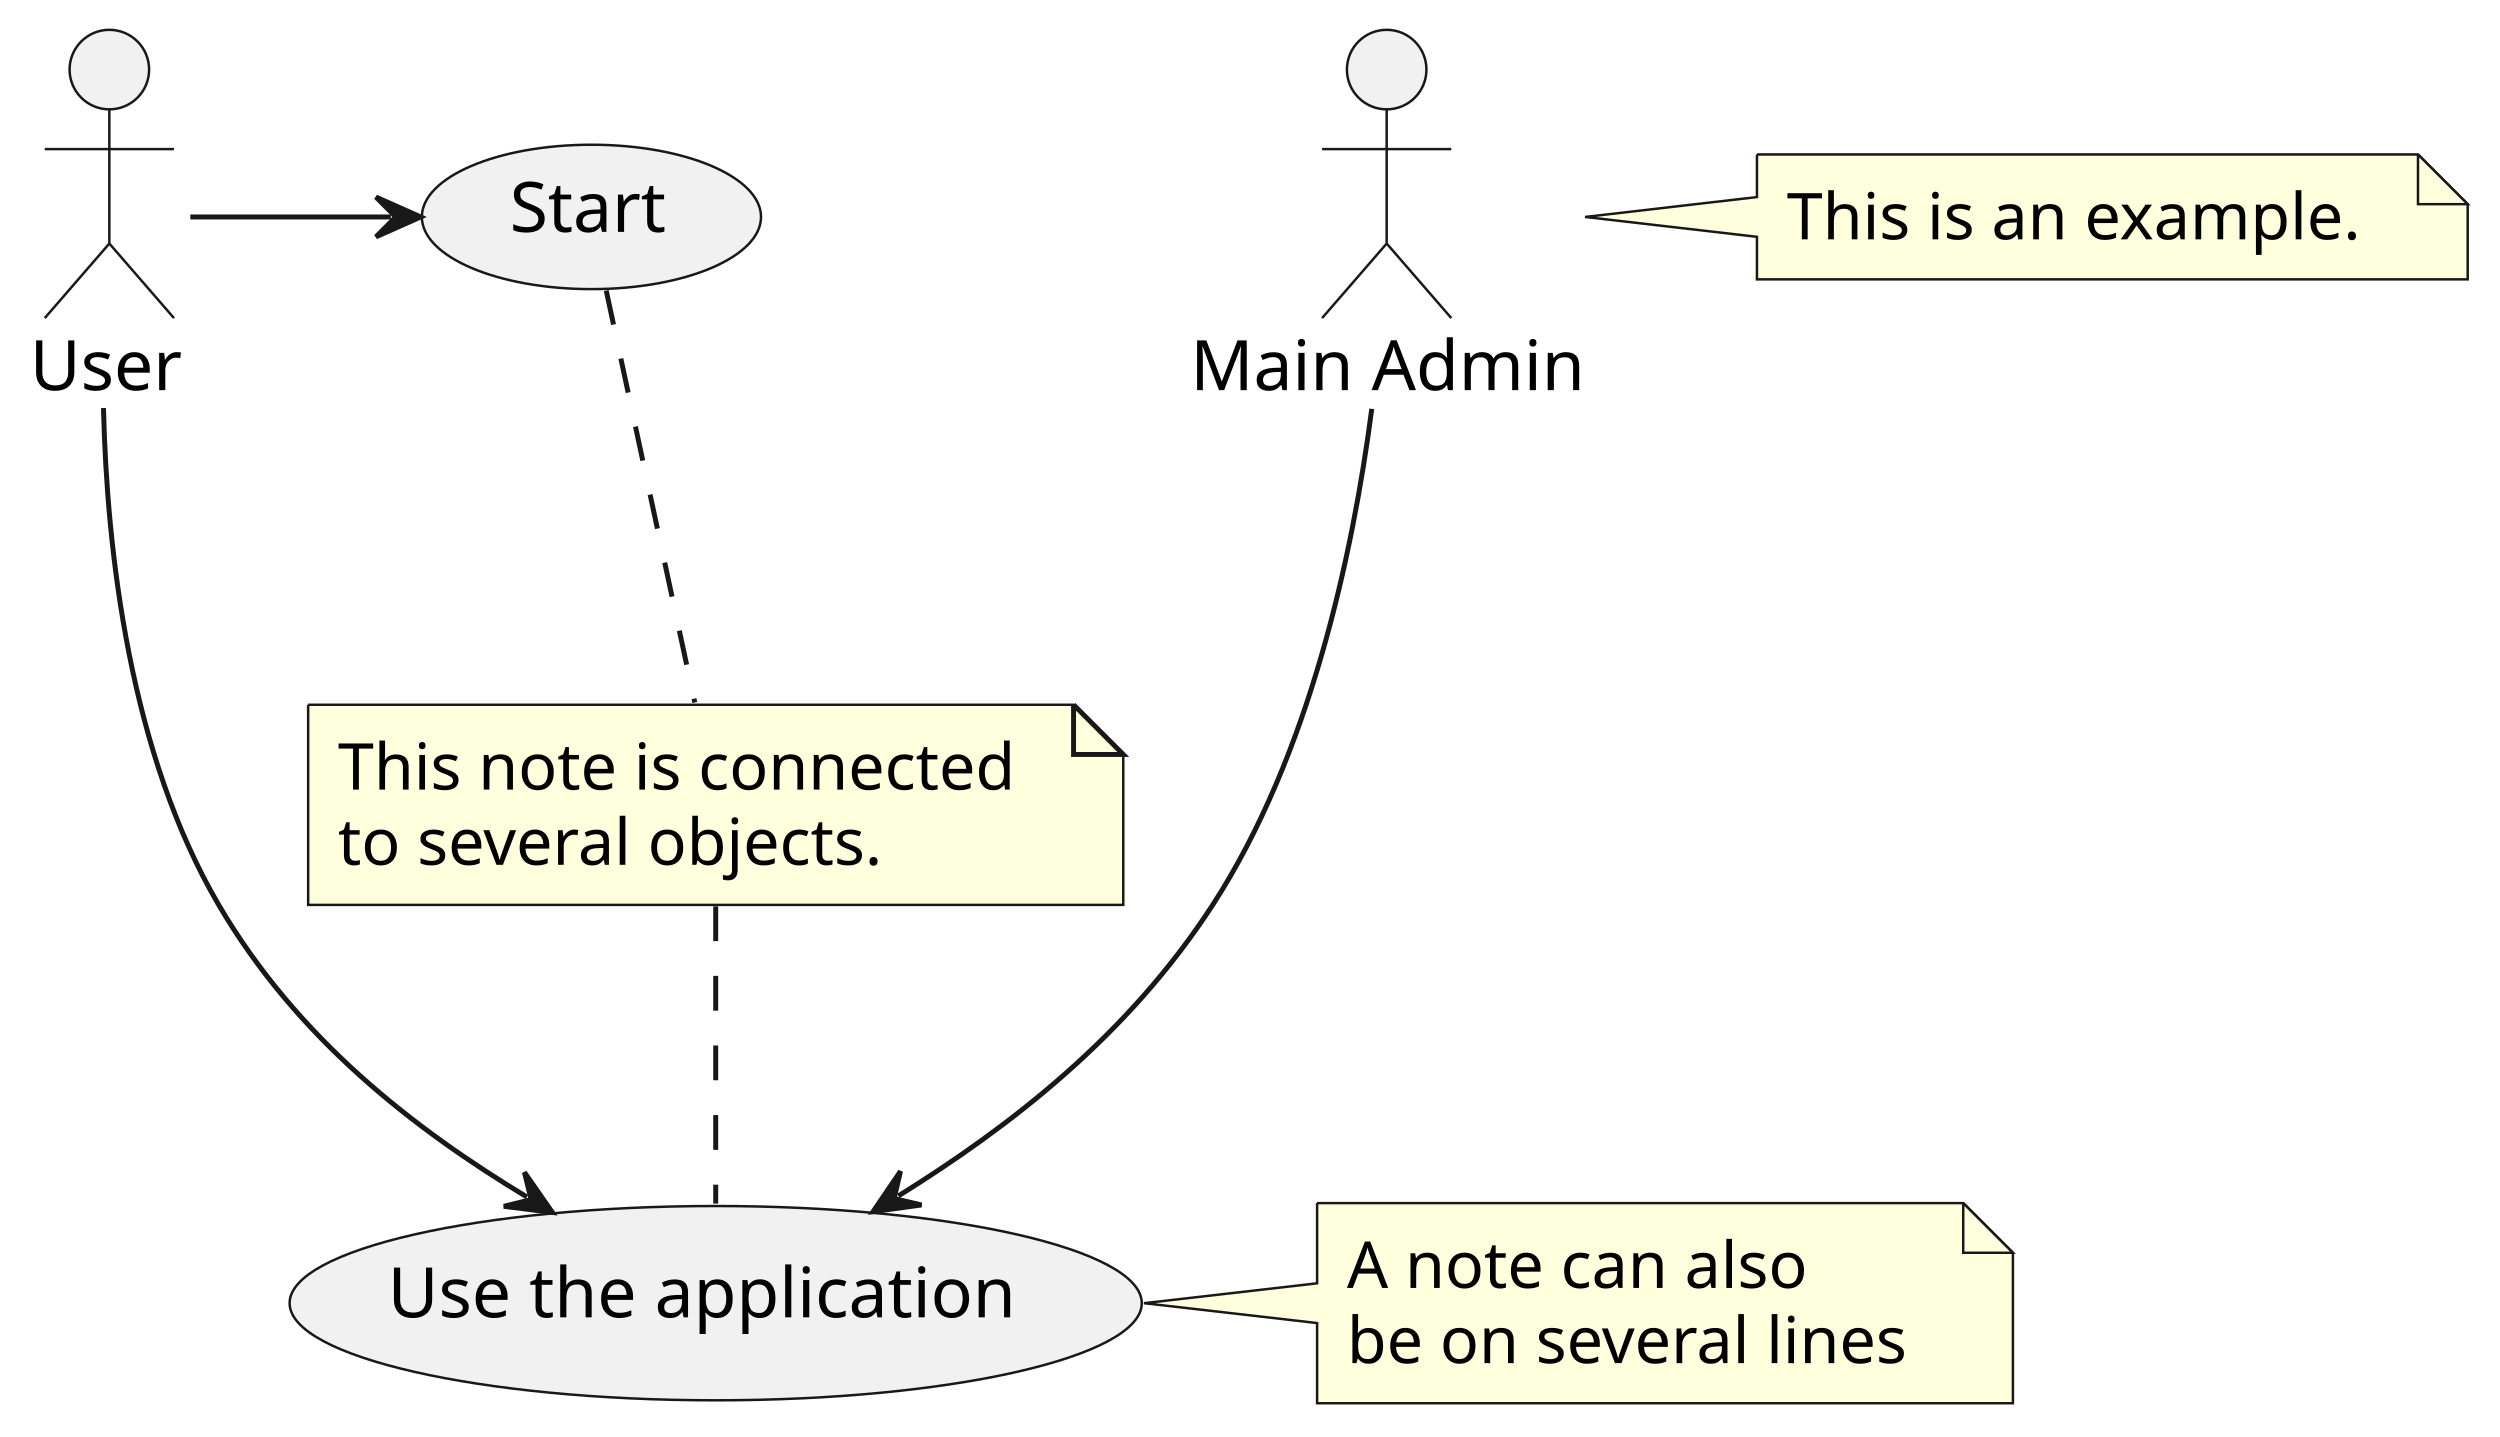
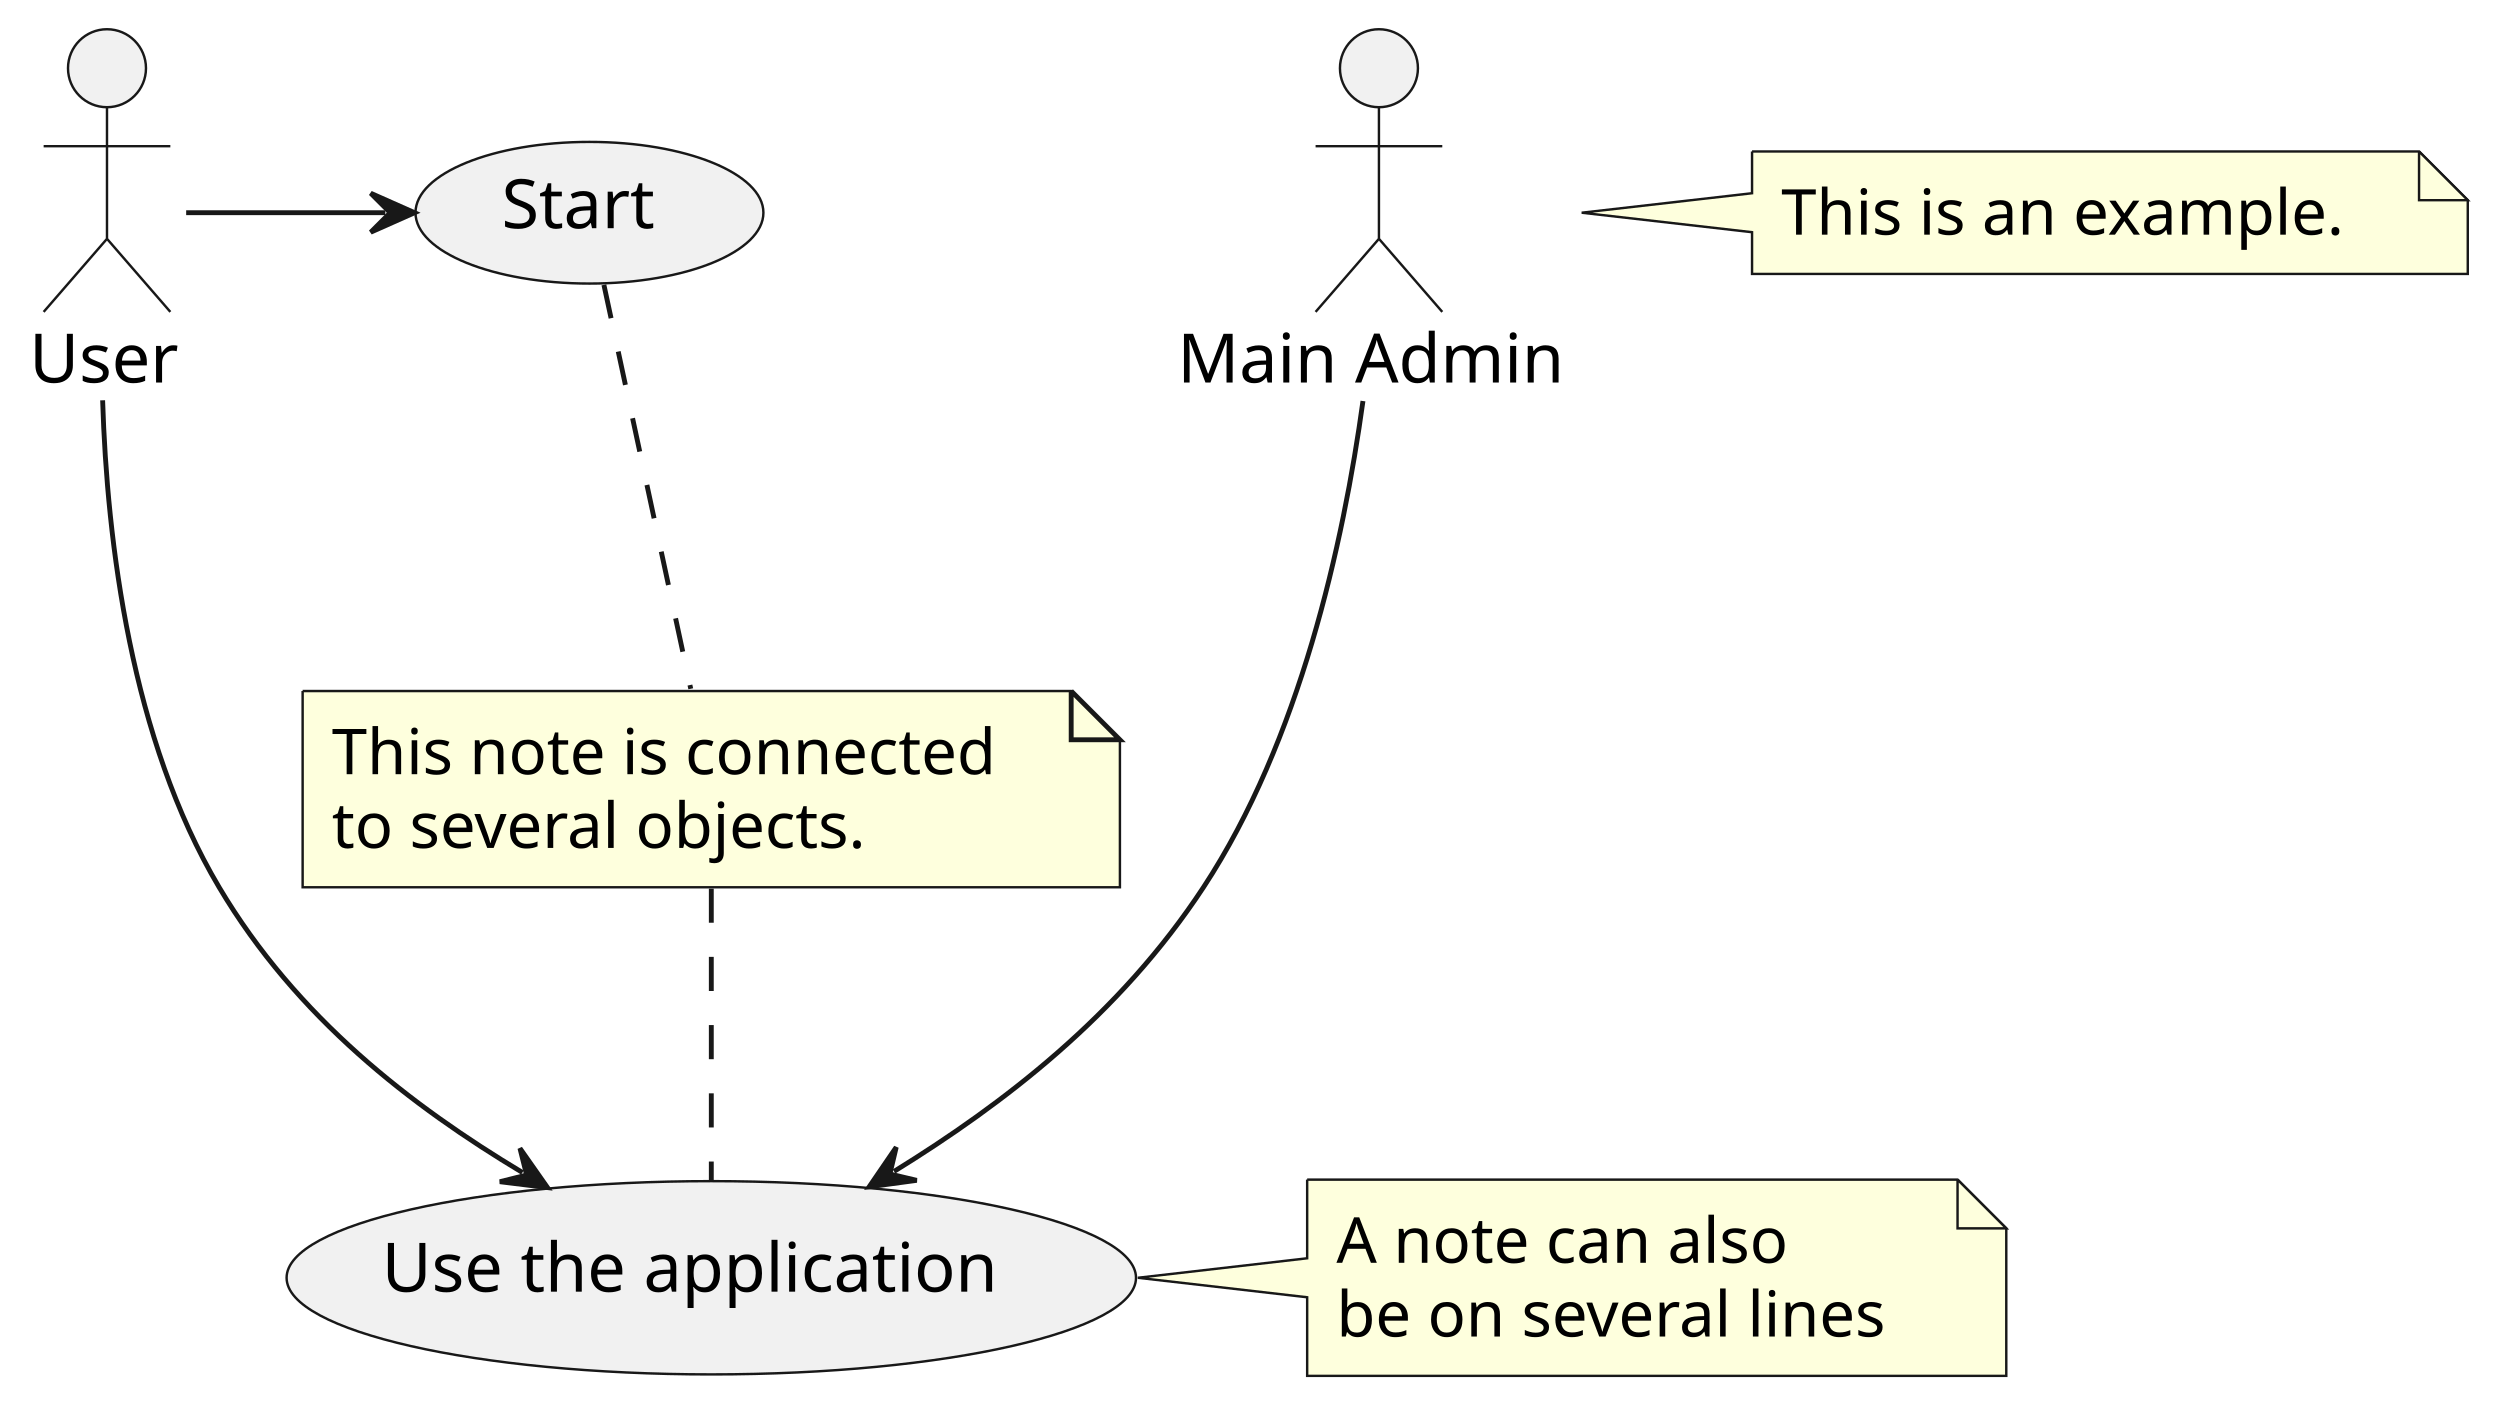
- <svg xmlns="http://www.w3.org/2000/svg" contentStyleType="text/css" height="289px" preserveAspectRatio="none" style="width:503px;height:289px;background:#FFFFFF;" version="1.1" viewBox="0 0 503 289" width="503px" zoomAndPan="magnify">
+ <svg xmlns="http://www.w3.org/2000/svg" contentStyleType="text/css" height="289px" preserveAspectRatio="none" style="width:513px;height:289px;background:#FFFFFF;" version="1.1" viewBox="0 0 513 289" width="513px" zoomAndPan="magnify">
  <defs />
  <g>
    <g id="elem_Admin">
-       <ellipse cx="279" cy="14" fill="#F1F1F1" rx="8" ry="8" style="stroke:#181818;stroke-width:0.5;" />
-       <path d="M279,22 L279,49 M266,30 L292,30 M279,49 L266,64 M279,49 L292,64 " fill="none" style="stroke:#181818;stroke-width:0.5;" />
-       <text fill="#000000" font-family="sans-serif" font-size="14" lengthAdjust="spacing" textLength="79" x="239.5" y="78.495">Main Admin</text>
+       <ellipse cx="282.958" cy="14" fill="#F1F1F1" rx="8" ry="8" style="stroke:#181818;stroke-width:0.5;" />
+       <path d="M282.958,22 L282.958,49 M269.958,30 L295.958,30 M282.958,49 L269.958,64 M282.958,49 L295.958,64 " fill="none" style="stroke:#181818;stroke-width:0.5;" />
+       <text fill="#000000" font-family="sans-serif" font-size="14" lengthAdjust="spacing" textLength="82.735" x="241.59" y="78.495">Main Admin</text>
    </g>
    <g id="elem_Use">
-       <ellipse cx="143.998" cy="262.196" fill="#F1F1F1" rx="85.728" ry="19.546" style="stroke:#181818;stroke-width:0.5;" />
-       <text fill="#000000" font-family="sans-serif" font-size="14" lengthAdjust="spacing" textLength="132" x="77.998" y="265.042">Use the application</text>
+       <ellipse cx="145.959" cy="262.2" fill="#F1F1F1" rx="87.149" ry="19.83" style="stroke:#181818;stroke-width:0.5;" />
+       <text fill="#000000" font-family="sans-serif" font-size="14" lengthAdjust="spacing" textLength="135.256" x="78.331" y="265.046">Use the application</text>
    </g>
    <g id="elem_User">
-       <ellipse cx="22" cy="14" fill="#F1F1F1" rx="8" ry="8" style="stroke:#181818;stroke-width:0.5;" />
-       <path d="M22,22 L22,49 M9,30 L35,30 M22,49 L9,64 M22,49 L35,64 " fill="none" style="stroke:#181818;stroke-width:0.5;" />
-       <text fill="#000000" font-family="sans-serif" font-size="14" lengthAdjust="spacing" textLength="32" x="6" y="78.495">User</text>
+       <ellipse cx="21.955" cy="14" fill="#F1F1F1" rx="8" ry="8" style="stroke:#181818;stroke-width:0.5;" />
+       <path d="M21.955,22 L21.955,49 M8.955,30 L34.955,30 M21.955,49 L8.955,64 M21.955,49 L34.955,64 " fill="none" style="stroke:#181818;stroke-width:0.5;" />
+       <text fill="#000000" font-family="sans-serif" font-size="14" lengthAdjust="spacing" textLength="31.91" x="6" y="78.495">User</text>
    </g>
    <g id="elem_Start">
-       <ellipse cx="118.999" cy="43.646" fill="#F1F1F1" rx="34.119" ry="14.526" style="stroke:#181818;stroke-width:0.5;" />
-       <text fill="#000000" font-family="sans-serif" font-size="14" lengthAdjust="spacing" textLength="32" x="102.552" y="46.658">Start</text>
+       <ellipse cx="120.956" cy="43.653" fill="#F1F1F1" rx="35.696" ry="14.533" style="stroke:#181818;stroke-width:0.5;" />
+       <text fill="#000000" font-family="sans-serif" font-size="14" lengthAdjust="spacing" textLength="34.2" x="102.916" y="46.831">Start</text>
    </g>
    <g id="elem_GMN9">
-       <path d="M353.5,31.08 L353.5,39.65 L318.92,43.65 L353.5,47.65 L353.5,56.213 A0,0 0 0 0 353.5,56.213 L496.5,56.213 A0,0 0 0 0 496.5,56.213 L496.5,41.08 L486.5,31.08 L353.5,31.08 A0,0 0 0 0 353.5,31.08 " fill="#FEFFDD" style="stroke:#181818;stroke-width:0.5;" />
-       <path d="M486.5,31.08 L486.5,41.08 L496.5,41.08 L486.5,31.08 " fill="#FEFFDD" style="stroke:#181818;stroke-width:0.5;" />
-       <text fill="#000000" font-family="sans-serif" font-size="13" lengthAdjust="spacing" textLength="122" x="359.5" y="48.147">This is an example.</text>
+       <path d="M359.52,31.08 L359.52,39.65 L324.56,43.65 L359.52,47.65 L359.52,56.213 A0,0 0 0 0 359.52,56.213 L506.388,56.213 A0,0 0 0 0 506.388,56.213 L506.388,41.08 L496.388,31.08 L359.52,31.08 A0,0 0 0 0 359.52,31.08 " fill="#FEFFDD" style="stroke:#181818;stroke-width:0.5;" />
+       <path d="M496.388,31.08 L496.388,41.08 L506.388,41.08 L496.388,31.08 " fill="#FEFFDD" style="stroke:#181818;stroke-width:0.5;" />
+       <text fill="#000000" font-family="sans-serif" font-size="13" lengthAdjust="spacing" textLength="125.868" x="365.52" y="48.147">This is an example.</text>
    </g>
    <g id="elem_GMN12">
-       <path d="M265,242.06 L265,258.2 L230.17,262.2 L265,266.2 L265,282.326 A0,0 0 0 0 265,282.326 L405,282.326 A0,0 0 0 0 405,282.326 L405,252.06 L395,242.06 L265,242.06 A0,0 0 0 0 265,242.06 " fill="#FEFFDD" style="stroke:#181818;stroke-width:0.5;" />
-       <path d="M395,242.06 L395,252.06 L405,252.06 L395,242.06 " fill="#FEFFDD" style="stroke:#181818;stroke-width:0.5;" />
-       <text fill="#000000" font-family="sans-serif" font-size="13" lengthAdjust="spacing" textLength="99" x="271" y="259.127">A note can also</text>
-       <text fill="#000000" font-family="sans-serif" font-size="13" lengthAdjust="spacing" textLength="119" x="271" y="274.26">be on several lines</text>
+       <path d="M268.23,242.06 L268.23,258.2 L233.48,262.2 L268.23,266.2 L268.23,282.326 A0,0 0 0 0 268.23,282.326 L411.689,282.326 A0,0 0 0 0 411.689,282.326 L411.689,252.06 L401.689,242.06 L268.23,242.06 A0,0 0 0 0 268.23,242.06 " fill="#FEFFDD" style="stroke:#181818;stroke-width:0.5;" />
+       <path d="M401.689,242.06 L401.689,252.06 L411.689,252.06 L401.689,242.06 " fill="#FEFFDD" style="stroke:#181818;stroke-width:0.5;" />
+       <text fill="#000000" font-family="sans-serif" font-size="13" lengthAdjust="spacing" textLength="100.236" x="274.23" y="259.127">A note can also</text>
+       <text fill="#000000" font-family="sans-serif" font-size="13" lengthAdjust="spacing" textLength="122.459" x="274.23" y="274.26">be on several lines</text>
    </g>
    <g id="elem_N2">
-       <path d="M62,141.8 L62,182.066 L226,182.066 L226,151.8 L216,141.8 L62,141.8 " fill="#FEFFDD" style="stroke:#181818;stroke-width:0.5;" />
-       <path d="M216,141.8 L216,151.8 L226,151.8 L216,141.8 " fill="#FEFFDD" style="stroke:#181818;stroke-width:1.0;" />
-       <text fill="#000000" font-family="sans-serif" font-size="13" lengthAdjust="spacing" textLength="143" x="68" y="158.867">This note is connected</text>
-       <text fill="#000000" font-family="sans-serif" font-size="13" lengthAdjust="spacing" textLength="117" x="68" y="174">to several objects.</text>
+       <path d="M62.1,141.8 L62.1,182.066 L229.807,182.066 L229.807,151.8 L219.807,141.8 L62.1,141.8 " fill="#FEFFDD" style="stroke:#181818;stroke-width:0.5;" />
+       <path d="M219.807,141.8 L219.807,151.8 L229.807,151.8 L219.807,141.8 " fill="#FEFFDD" style="stroke:#181818;stroke-width:1.0;" />
+       <text fill="#000000" font-family="sans-serif" font-size="13" lengthAdjust="spacing" textLength="146.707" x="68.1" y="158.867">This note is connected</text>
+       <text fill="#000000" font-family="sans-serif" font-size="13" lengthAdjust="spacing" textLength="119.666" x="68.1" y="174">to several objects.</text>
    </g>
    <g id="link_User_Start">
-       <path d="M38.29,43.65 C53.74,43.65 63.19,43.65 78.64,43.65 " fill="none" id="User-to-Start" style="stroke:#181818;stroke-width:1.0;" />
-       <polygon fill="#181818" points="84.64,43.65,75.64,39.65,79.64,43.65,75.64,47.65,84.64,43.65" style="stroke:#181818;stroke-width:1.0;" />
+       <path d="M38.2,43.65 C53.82,43.65 63.45,43.65 79.07,43.65 " fill="none" id="User-to-Start" style="stroke:#181818;stroke-width:1.0;" />
+       <polygon fill="#181818" points="85.07,43.65,76.07,39.65,80.07,43.65,76.07,47.65,85.07,43.65" style="stroke:#181818;stroke-width:1.0;" />
    </g>
    <g id="link_User_Use">
-       <path d="M20.82,82.1 C21.52,111.22 26.17,151.63 44,182.06 C59.78,209 83.384,227.168 106.014,240.838 " fill="none" id="User-to-Use" style="stroke:#181818;stroke-width:1.0;" />
-       <polygon fill="#181818" points="111.15,243.94,105.515,235.863,106.87,241.355,101.378,242.71,111.15,243.94" style="stroke:#181818;stroke-width:1.0;" />
+       <path d="M21.06,82.14 C21.97,111.28 26.92,151.7 44.96,182.06 C60.88,208.88 84.456,226.941 107.206,240.601 " fill="none" id="User-to-Use" style="stroke:#181818;stroke-width:1.0;" />
+       <polygon fill="#181818" points="112.35,243.69,106.693,235.628,108.063,241.116,102.575,242.486,112.35,243.69" style="stroke:#181818;stroke-width:1.0;" />
    </g>
    <g id="link_Admin_Use">
-       <path d="M276,82.26 C272.19,111.45 263.56,151.91 244,182.06 C226.89,208.44 203.096,226.733 180.746,240.623 " fill="none" id="Admin-to-Use" style="stroke:#181818;stroke-width:1.0;" />
-       <polygon fill="#181818" points="175.65,243.79,185.405,242.437,179.897,241.151,181.183,235.642,175.65,243.79" style="stroke:#181818;stroke-width:1.0;" />
+       <path d="M279.68,82.29 C275.65,111.51 266.72,151.97 246.96,182.06 C229.71,208.32 205.926,226.508 183.456,240.378 " fill="none" id="Admin-to-Use" style="stroke:#181818;stroke-width:1.0;" />
+       <polygon fill="#181818" points="178.35,243.53,188.109,242.206,182.605,240.904,183.907,235.399,178.35,243.53" style="stroke:#181818;stroke-width:1.0;" />
    </g>
    <g id="link_Start_N2">
-       <path d="M121.97,58.45 C126.39,79.02 134.73,117.84 139.79,141.34 " fill="none" id="Start-N2" style="stroke:#181818;stroke-width:1.0;stroke-dasharray:7.0,7.0;" />
+       <path d="M123.92,58.45 C128.34,79.02 136.69,117.84 141.74,141.34 " fill="none" id="Start-N2" style="stroke:#181818;stroke-width:1.0;stroke-dasharray:7.0,7.0;" />
    </g>
    <g id="link_N2_Use">
-       <path d="M144,182.35 C144,199.68 144,224.93 144,242.16 " fill="none" id="N2-Use" style="stroke:#181818;stroke-width:1.0;stroke-dasharray:7.0,7.0;" />
+       <path d="M145.96,182.35 C145.96,199.68 145.96,224.93 145.96,242.16 " fill="none" id="N2-Use" style="stroke:#181818;stroke-width:1.0;stroke-dasharray:7.0,7.0;" />
    </g>
  </g>
</svg>
